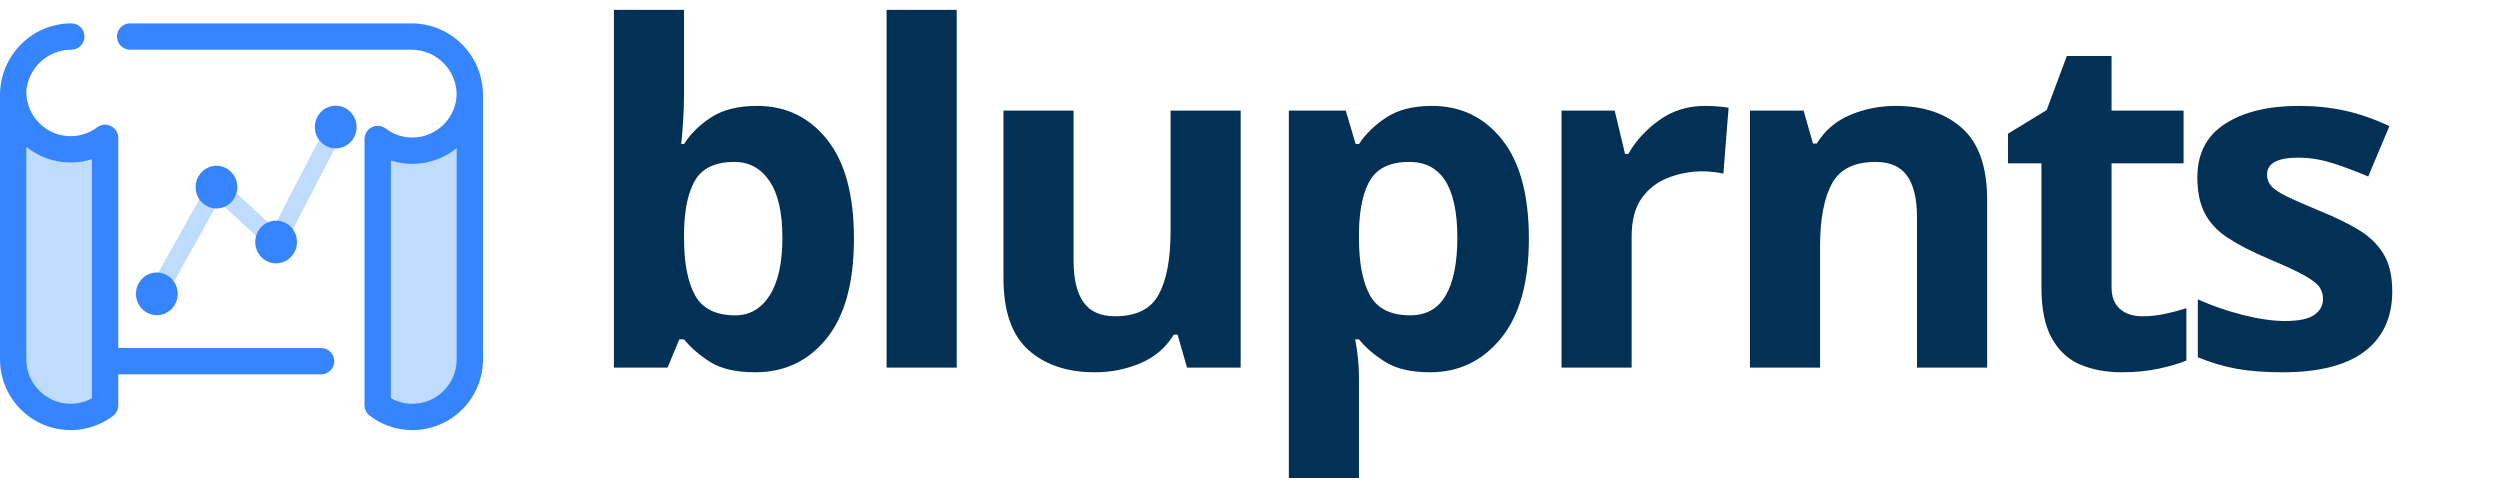
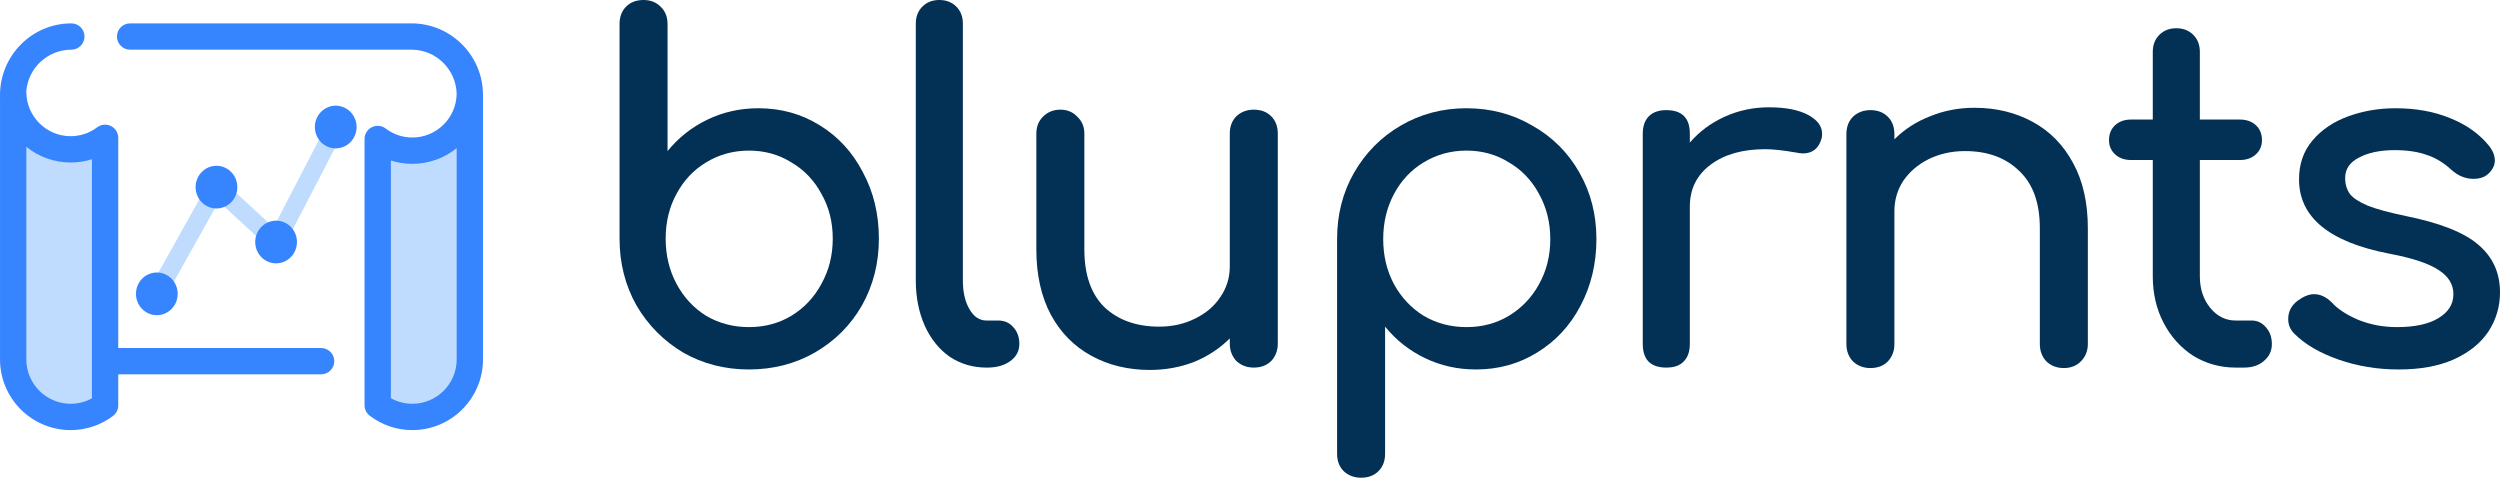
<svg xmlns="http://www.w3.org/2000/svg" version="1.1" id="Layer_1" x="0px" y="0px" viewBox="0 0 3012.444 575.64" xml:space="preserve" width="3012.444" height="575.64">
  <defs id="defs45" />
  <g id="g4452" transform="translate(600.4116,32.161)">
    <path id="path5" d="m -471.773,133.917 c -11.584,8.705 -25.952,13.879 -41.472,13.879 l 0,0 c -38.109,0 -69.288,-31.18 -69.288,-69.288 l 0,322.438 c 0,38.109 31.18,69.288 69.288,69.288 l 0,0 c 15.52,0 29.889,-5.173 41.472,-13.879 l 0,-322.438 z" style="fill:#bfdcff;fill-opacity:1" />
    <path id="path9" d="m -107.56,149.399 0,0 c -15.636,0 -30.1,-5.256 -41.728,-14.078 l 0,320.833 c 11.628,8.823 26.092,14.078 41.728,14.078 l 0,0 c 38.109,0 69.288,-31.18 69.288,-69.288 l 0,-320.833 c 0.001,38.108 -31.179,69.288 -69.288,69.288 z" style="fill:#bfdcff;fill-opacity:1" />
    <g transform="matrix(0.7185541,0,0,0.7347887,-501.2524,73.13575)" id="g4254">
      <rect height="213.45" width="30.001" style="fill:#bfdcff;fill-opacity:1" transform="matrix(-0.8835,-0.4685,0.4685,-0.8835,631.6956,475.71)" y="52.568" x="360.01" id="XMLID_532_" />
      <rect height="30.001" width="134.541" style="fill:#bfdcff;fill-opacity:1" transform="matrix(-0.7433,-0.669,0.669,-0.7433,339.8557,547.5782)" y="193.579" x="207.724" id="XMLID_533_" />
      <rect height="201.555" width="30" style="fill:#bfdcff" transform="matrix(-0.8682,-0.4962,0.4962,-0.8682,202.327,555.8734)" y="150.29" x="159.985" id="XMLID_534_" />
      <circle r="35" cy="163.568" cx="225" style="fill:#3784ff;fill-opacity:1" id="XMLID_535_" />
      <circle r="35" cy="253.568" cx="325" style="fill:#3784ff;fill-opacity:1" id="XMLID_536_" />
      <circle r="35" cy="65" cx="425" style="fill:#3784ff;fill-opacity:1" id="XMLID_782_" />
      <circle r="35" cy="338.568" cx="125" style="fill:#3784ff;fill-opacity:1" id="XMLID_783_" />
      <circle id="circle4297" style="fill:#ffff00;fill-opacity:0" cx="225" cy="163.568" r="35" />
    </g>
    <path id="path7" d="m -213.485,387.199 -244.428,0 0,-253.282 c 0,-6.009 -3.397,-11.503 -8.773,-14.188 -5.375,-2.683 -11.804,-2.1 -16.614,1.51 -9.311,6.997 -20.359,10.696 -31.946,10.696 -29.461,0 -53.427,-23.967 -53.427,-53.427 0,-0.308 -0.029,-0.609 -0.046,-0.912 2.342,-27.894 25.776,-49.88 54.266,-49.88 8.758,0 15.859,-7.102 15.859,-15.859 0,-8.757 -7.102,-15.859 -15.859,-15.859 -47.53,-0.003 -85.959,38.924 -85.959,86.452 0,0.939 0.019,2.487 0.019,2.487 l 0,316.009 c 0,46.95 38.197,85.146 85.148,85.146 18.514,0 36.15,-5.9 50.999,-17.06 3.987,-2.996 6.331,-7.692 6.331,-12.678 l 0,-37.436 244.428,0 c 8.758,0 15.859,-7.102 15.859,-15.859 0.001,-8.758 -7.099,-15.86 -15.857,-15.86 z m -276.147,60.583 c -7.828,4.33 -16.554,6.591 -25.611,6.591 l -0.003,0 c -29.461,0 -53.427,-23.967 -53.427,-53.427 l 0,-256.187 c 14.621,11.814 33.211,18.895 53.429,18.895 8.805,0 17.41,-1.334 25.611,-3.933 l 0,288.061 z" style="fill:#3784ff;fill-opacity:1" />
    <path id="path11" d="m -18.509,78.396 c -1.992,-45.774 -39.841,-82.401 -86.096,-82.401 l -339.032,0 c -8.758,0 -15.859,7.102 -15.859,15.859 0,8.757 7.102,15.859 15.859,15.859 l 339.032,0 c 29.689,0 53.889,23.878 54.447,53.435 -0.558,28.982 -24.289,52.39 -53.402,52.39 -11.669,0 -22.784,-3.752 -32.141,-10.853 -4.797,-3.643 -11.244,-4.249 -16.64,-1.572 -5.394,2.679 -8.807,8.182 -8.807,14.205 l 0,320.838 c 0,4.961 2.322,9.636 6.274,12.635 14.921,11.32 32.664,17.303 51.312,17.303 46.95,0 85.146,-38.197 85.146,-85.146 l 0,-86.16 0,-232.6 c 0.004,0 -0.032,-3.229 -0.093,-3.792 z m -31.622,322.55 c 0,29.46 -23.967,53.427 -53.427,53.427 -9.156,0 -17.974,-2.312 -25.868,-6.739 l 0,-286.391 c 8.277,2.655 16.968,4.016 25.868,4.016 20.216,0 38.808,-7.081 53.427,-18.895 l 0,168.422 z" style="fill:#3784ff;fill-opacity:1" />
  </g>
  <g id="g13" transform="translate(0,-49.92263)" />
  <g id="g15" transform="translate(0,-49.92263)" />
  <g id="g17" transform="translate(0,-49.92263)" />
  <g id="g19" transform="translate(0,-49.92263)" />
  <g id="g21" transform="translate(0,-49.92263)" />
  <g id="g23" transform="translate(0,-49.92263)" />
  <g id="g25" transform="translate(0,-49.92263)" />
  <g id="g27" transform="translate(0,-49.92263)" />
  <g id="g29" transform="translate(0,-49.92263)" />
  <g id="g31" transform="translate(0,-49.92263)" />
  <g id="g33" transform="translate(0,-49.92263)" />
  <g id="g35" transform="translate(0,-49.92263)" />
  <g id="g37" transform="translate(0,-49.92263)" />
  <g id="g39" transform="translate(0,-49.92263)" />
  <g id="g41" transform="translate(0,-49.92263)" />
  <g transform="matrix(3.15074,0,0,3.15074,651.8728,-1659.331)" id="layer1">
-     <text id="text3452" y="667.228" x="13.846" style="font-style:normal;font-variant:normal;font-weight:normal;font-stretch:normal;font-size:180px;line-height:125%;font-family:Comfortaa;-inkscape-font-specification:'Comfortaa, Normal';text-align:start;letter-spacing:0px;word-spacing:0px;writing-mode:lr-tb;text-anchor:start;fill:#033055;fill-opacity:1;stroke:none;stroke-width:1px;stroke-linecap:butt;stroke-linejoin:miter;stroke-opacity:1" xml:space="preserve">
-       <tspan style="font-style:normal;font-variant:normal;font-weight:bold;font-stretch:normal;font-size:180px;line-height:125%;font-family:Comfortaa;-inkscape-font-specification:'Comfortaa, Bold';text-align:start;letter-spacing:-9.66px;writing-mode:lr-tb;text-anchor:start;fill:#033055;fill-opacity:1" y="667.228" x="13.846" id="tspan3454">bluprnts</tspan>
-     </text>
-     <text id="text3456" y="737.816" x="740.551" style="font-style:normal;font-variant:normal;font-weight:normal;font-stretch:normal;font-size:180px;line-height:125%;font-family:Comfortaa;-inkscape-font-specification:'Comfortaa, Normal';text-align:start;letter-spacing:0px;word-spacing:0px;writing-mode:lr-tb;text-anchor:start;fill:#000000;fill-opacity:1;stroke:none;stroke-width:1px;stroke-linecap:butt;stroke-linejoin:miter;stroke-opacity:1" xml:space="preserve">
-       <tspan y="737.816" x="740.551" id="tspan3458" />
-     </text>
+     <g style="font-style:normal;font-variant:normal;font-weight:normal;font-stretch:normal;font-size:180px;line-height:125%;font-family:Comfortaa;-inkscape-font-specification:'Comfortaa, Normal';text-align:start;letter-spacing:0px;word-spacing:0px;writing-mode:lr-tb;text-anchor:start;fill:#033055;fill-opacity:1;stroke:none;stroke-width:1px;stroke-linecap:butt;stroke-linejoin:miter;stroke-opacity:1" id="text3452">
+       <path d="m 39.226,526.648 q -4.14,0 -6.66,2.52 -2.52,2.52 -2.52,6.66 l 0,82.08 q 0,14.04 6.48,25.56 6.66,11.34 17.82,18 11.34,6.48 25.2,6.48 13.86,0 25.2,-6.48 11.52,-6.66 18,-18 6.48,-11.52 6.48,-25.56 0,-14.04 -6.12,-25.38 -5.94,-11.52 -16.56,-18 -10.44,-6.48 -23.4,-6.48 -10.44,0 -19.44,4.32 -9,4.32 -15.3,12.06 l 0,-48.6 q 0,-4.14 -2.7,-6.66 -2.52,-2.52 -6.48,-2.52 z m 40.32,125.1 q -9,0 -16.38,-4.32 -7.2,-4.5 -11.34,-12.24 -4.14,-7.74 -4.14,-17.28 0,-9.54 4.14,-17.1 4.14,-7.74 11.34,-12.06 7.38,-4.5 16.38,-4.5 9,0 16.2,4.5 7.38,4.32 11.52,12.06 4.32,7.56 4.32,17.1 0,9.54 -4.32,17.28 -4.14,7.74 -11.52,12.24 -7.2,4.32 -16.2,4.32 z" style="font-style:normal;font-variant:normal;font-weight:bold;font-stretch:normal;font-size:180px;line-height:125%;font-family:Comfortaa;-inkscape-font-specification:'Comfortaa, Bold';text-align:start;letter-spacing:-9.66px;writing-mode:lr-tb;text-anchor:start;fill:#033055;fill-opacity:1" id="path4167" />
+       <path d="m 143.348,535.648 q 0,-3.96 2.52,-6.48 2.52,-2.52 6.48,-2.52 3.96,0 6.48,2.52 2.52,2.52 2.52,6.48 l 0,98.28 q 0,6.66 2.52,10.98 2.52,4.32 6.48,4.32 l 4.5,0 q 3.6,0 5.76,2.52 2.34,2.52 2.34,6.48 0,3.96 -3.42,6.48 -3.42,2.52 -8.82,2.52 l -0.36,0 q -7.74,0 -14.04,-4.14 -6.12,-4.32 -9.54,-11.88 -3.42,-7.74 -3.42,-17.28 l 0,-98.28 z" style="font-style:normal;font-variant:normal;font-weight:bold;font-stretch:normal;font-size:180px;line-height:125%;font-family:Comfortaa;-inkscape-font-specification:'Comfortaa, Bold';text-align:start;letter-spacing:-9.66px;writing-mode:lr-tb;text-anchor:start;fill:#033055;fill-opacity:1" id="path4169" />
+       <path d="m 272.609,568.588 q 4.14,0 6.66,2.52 2.52,2.52 2.52,6.66 l 0,80.28 q 0,3.96 -2.52,6.66 -2.52,2.52 -6.66,2.52 -3.96,0 -6.66,-2.52 -2.52,-2.7 -2.52,-6.66 l 0,-1.98 q -5.76,5.76 -13.68,9 -7.92,3.06 -16.92,3.06 -12.42,0 -22.32,-5.4 -9.9,-5.4 -15.48,-15.66 -5.58,-10.44 -5.58,-25.02 l 0,-44.28 q 0,-3.96 2.52,-6.48 2.7,-2.7 6.66,-2.7 3.96,0 6.48,2.7 2.7,2.52 2.7,6.48 l 0,44.28 q 0,14.58 7.74,22.14 7.92,7.38 20.88,7.38 7.56,0 13.68,-3.06 6.3,-3.06 9.72,-8.28 3.6,-5.22 3.6,-11.7 l 0,-50.76 q 0,-4.14 2.52,-6.66 2.7,-2.52 6.66,-2.52 z" style="font-style:normal;font-variant:normal;font-weight:bold;font-stretch:normal;font-size:180px;line-height:125%;font-family:Comfortaa;-inkscape-font-specification:'Comfortaa, Bold';text-align:start;letter-spacing:-9.66px;writing-mode:lr-tb;text-anchor:start;fill:#033055;fill-opacity:1" id="path4171" />
+       <path d="m 353.964,568.048 q 13.86,0 25.2,6.66 11.52,6.48 18,18 6.48,11.34 6.48,25.38 0,14.04 -6.12,25.56 -5.94,11.34 -16.56,17.82 -10.44,6.48 -23.4,6.48 -10.44,0 -19.44,-4.32 -9,-4.32 -15.3,-12.06 l 0,48.6 q 0,4.14 -2.52,6.66 -2.52,2.52 -6.66,2.52 -3.96,0 -6.66,-2.52 -2.52,-2.52 -2.52,-6.66 l 0,-82.08 q 0,-14.04 6.48,-25.38 6.66,-11.52 17.82,-18 11.34,-6.66 25.2,-6.66 z m 0,83.7 q 9,0 16.2,-4.32 7.38,-4.5 11.52,-12.06 4.32,-7.74 4.32,-17.28 0,-9.54 -4.32,-17.28 -4.14,-7.74 -11.52,-12.06 -7.2,-4.5 -16.2,-4.5 -9,0 -16.38,4.5 -7.2,4.32 -11.34,12.06 -4.14,7.74 -4.14,17.28 0,9.54 4.14,17.28 4.14,7.56 11.34,12.06 7.38,4.32 16.38,4.32 z" style="font-style:normal;font-variant:normal;font-weight:bold;font-stretch:normal;font-size:180px;line-height:125%;font-family:Comfortaa;-inkscape-font-specification:'Comfortaa, Bold';text-align:start;letter-spacing:-9.66px;writing-mode:lr-tb;text-anchor:start;fill:#033055;fill-opacity:1" id="path4173" />
+       <path d="m 469.607,567.688 q 9.54,0 14.94,2.88 5.4,2.88 5.4,7.2 0,1.26 -0.18,1.8 -1.62,5.76 -7.2,5.76 -0.9,0 -2.7,-0.36 -7.2,-1.26 -11.7,-1.26 -12.96,0 -20.88,5.94 -7.92,5.94 -7.92,16.02 l 0,52.56 q 0,4.32 -2.34,6.66 -2.16,2.34 -6.66,2.34 -4.32,0 -6.66,-2.16 -2.34,-2.34 -2.34,-6.84 l 0,-80.46 q 0,-4.32 2.34,-6.66 2.34,-2.34 6.66,-2.34 9,0 9,9 l 0,3.42 q 5.4,-6.3 13.32,-9.9 7.92,-3.6 16.92,-3.6 z" style="font-style:normal;font-variant:normal;font-weight:bold;font-stretch:normal;font-size:180px;line-height:125%;font-family:Comfortaa;-inkscape-font-specification:'Comfortaa, Bold';text-align:start;letter-spacing:-9.66px;writing-mode:lr-tb;text-anchor:start;fill:#033055;fill-opacity:1" id="path4175" />
+       <path d="m 548.206,567.868 q 12.42,0 22.32,5.4 9.9,5.4 15.48,15.84 5.58,10.26 5.58,24.84 l 0,44.28 q 0,3.96 -2.7,6.66 -2.52,2.52 -6.48,2.52 -3.96,0 -6.66,-2.52 -2.52,-2.7 -2.52,-6.66 l 0,-44.28 q 0,-14.58 -7.92,-21.96 -7.74,-7.56 -20.7,-7.56 -7.56,0 -13.86,3.06 -6.12,3.06 -9.72,8.28 -3.42,5.22 -3.42,11.7 l 0,50.76 q 0,3.96 -2.52,6.66 -2.52,2.52 -6.66,2.52 -3.96,0 -6.66,-2.52 -2.52,-2.7 -2.52,-6.66 l 0,-80.28 q 0,-4.14 2.52,-6.66 2.7,-2.52 6.66,-2.52 4.14,0 6.66,2.52 2.52,2.52 2.52,6.66 l 0,1.98 q 5.76,-5.76 13.68,-8.82 7.92,-3.24 16.92,-3.24 z" style="font-style:normal;font-variant:normal;font-weight:bold;font-stretch:normal;font-size:180px;line-height:125%;font-family:Comfortaa;-inkscape-font-specification:'Comfortaa, Bold';text-align:start;letter-spacing:-9.66px;writing-mode:lr-tb;text-anchor:start;fill:#033055;fill-opacity:1" id="path4177" />
+       <path d="m 654.221,649.228 q 3.24,0 5.4,2.52 2.34,2.52 2.34,6.48 0,3.96 -3.06,6.48 -2.88,2.52 -7.56,2.52 l -3.24,0 q -8.82,0 -16.2,-4.5 -7.2,-4.68 -11.34,-12.6 -4.14,-7.92 -4.14,-17.82 l 0,-44.46 -8.28,0 q -3.78,0 -6.12,-2.16 -2.34,-2.16 -2.34,-5.4 0,-3.6 2.34,-5.76 2.34,-2.16 6.12,-2.16 l 8.28,0 0,-25.92 q 0,-3.96 2.52,-6.48 2.52,-2.52 6.48,-2.52 3.96,0 6.48,2.52 2.52,2.52 2.52,6.48 l 0,25.92 15.3,0 q 3.78,0 6.12,2.16 2.34,2.16 2.34,5.76 0,3.24 -2.34,5.4 -2.34,2.16 -6.12,2.16 l -15.3,0 0,44.46 q 0,7.2 3.96,12.06 3.96,4.86 9.72,4.86 l 6.12,0 z" style="font-style:normal;font-variant:normal;font-weight:bold;font-stretch:normal;font-size:180px;line-height:125%;font-family:Comfortaa;-inkscape-font-specification:'Comfortaa, Bold';text-align:start;letter-spacing:-9.66px;writing-mode:lr-tb;text-anchor:start;fill:#033055;fill-opacity:1" id="path4179" />
+       <path d="m 709.251,568.048 q 11.7,0 20.88,3.78 9.36,3.78 14.76,10.44 2.34,2.88 2.34,5.76 0,3.06 -3.06,5.58 -1.98,1.44 -5.04,1.44 -4.68,0 -8.46,-3.42 -4.5,-4.14 -9.54,-5.76 -5.04,-1.8 -12.24,-1.8 -8.28,0 -13.68,2.88 -5.22,2.7 -5.22,7.74 0,3.6 1.8,6.12 1.8,2.34 6.84,4.5 5.04,1.98 14.58,3.96 19.62,3.96 27.72,10.98 8.28,7.02 8.28,18.18 0,8.28 -4.5,15.12 -4.5,6.66 -13.32,10.62 -8.64,3.78 -20.88,3.78 -12.24,0 -23.04,-3.78 -10.8,-3.78 -16.92,-9.9 -2.34,-2.34 -2.34,-5.58 0,-4.32 3.6,-7.02 3.42,-2.52 6.3,-2.52 3.6,0 6.84,3.24 3.42,3.78 10.26,6.66 6.84,2.7 14.58,2.7 10.26,0 15.84,-3.42 5.76,-3.42 5.76,-9.18 0,-5.58 -5.58,-9.18 -5.58,-3.78 -18.9,-6.3 -34.56,-6.66 -34.56,-28.44 0,-8.82 5.22,-14.94 5.22,-6.12 13.68,-9.18 8.46,-3.06 18,-3.06 z" style="font-style:normal;font-variant:normal;font-weight:bold;font-stretch:normal;font-size:180px;line-height:125%;font-family:Comfortaa;-inkscape-font-specification:'Comfortaa, Bold';text-align:start;letter-spacing:-9.66px;writing-mode:lr-tb;text-anchor:start;fill:#033055;fill-opacity:1" id="path4181" />
+     </g>
+     <g style="font-style:normal;font-variant:normal;font-weight:normal;font-stretch:normal;font-size:180px;line-height:125%;font-family:Comfortaa;-inkscape-font-specification:'Comfortaa, Normal';text-align:start;letter-spacing:0px;word-spacing:0px;writing-mode:lr-tb;text-anchor:start;fill:#000000;fill-opacity:1;stroke:none;stroke-width:1px;stroke-linecap:butt;stroke-linejoin:miter;stroke-opacity:1" id="text3456" />
  </g>
</svg>
